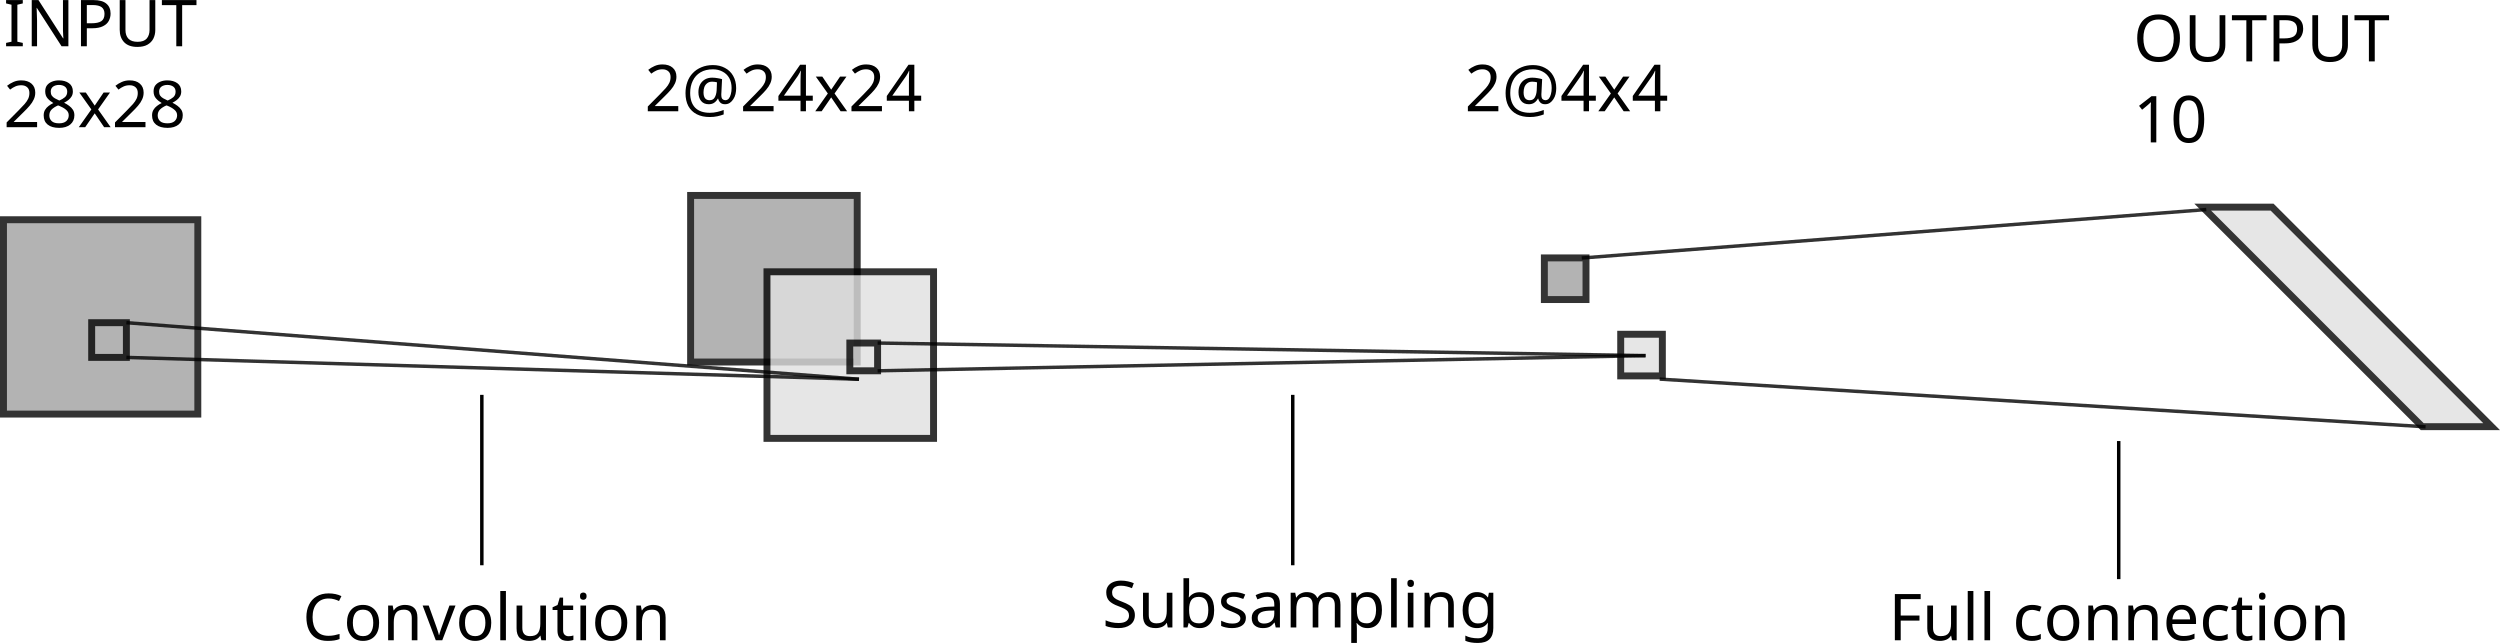
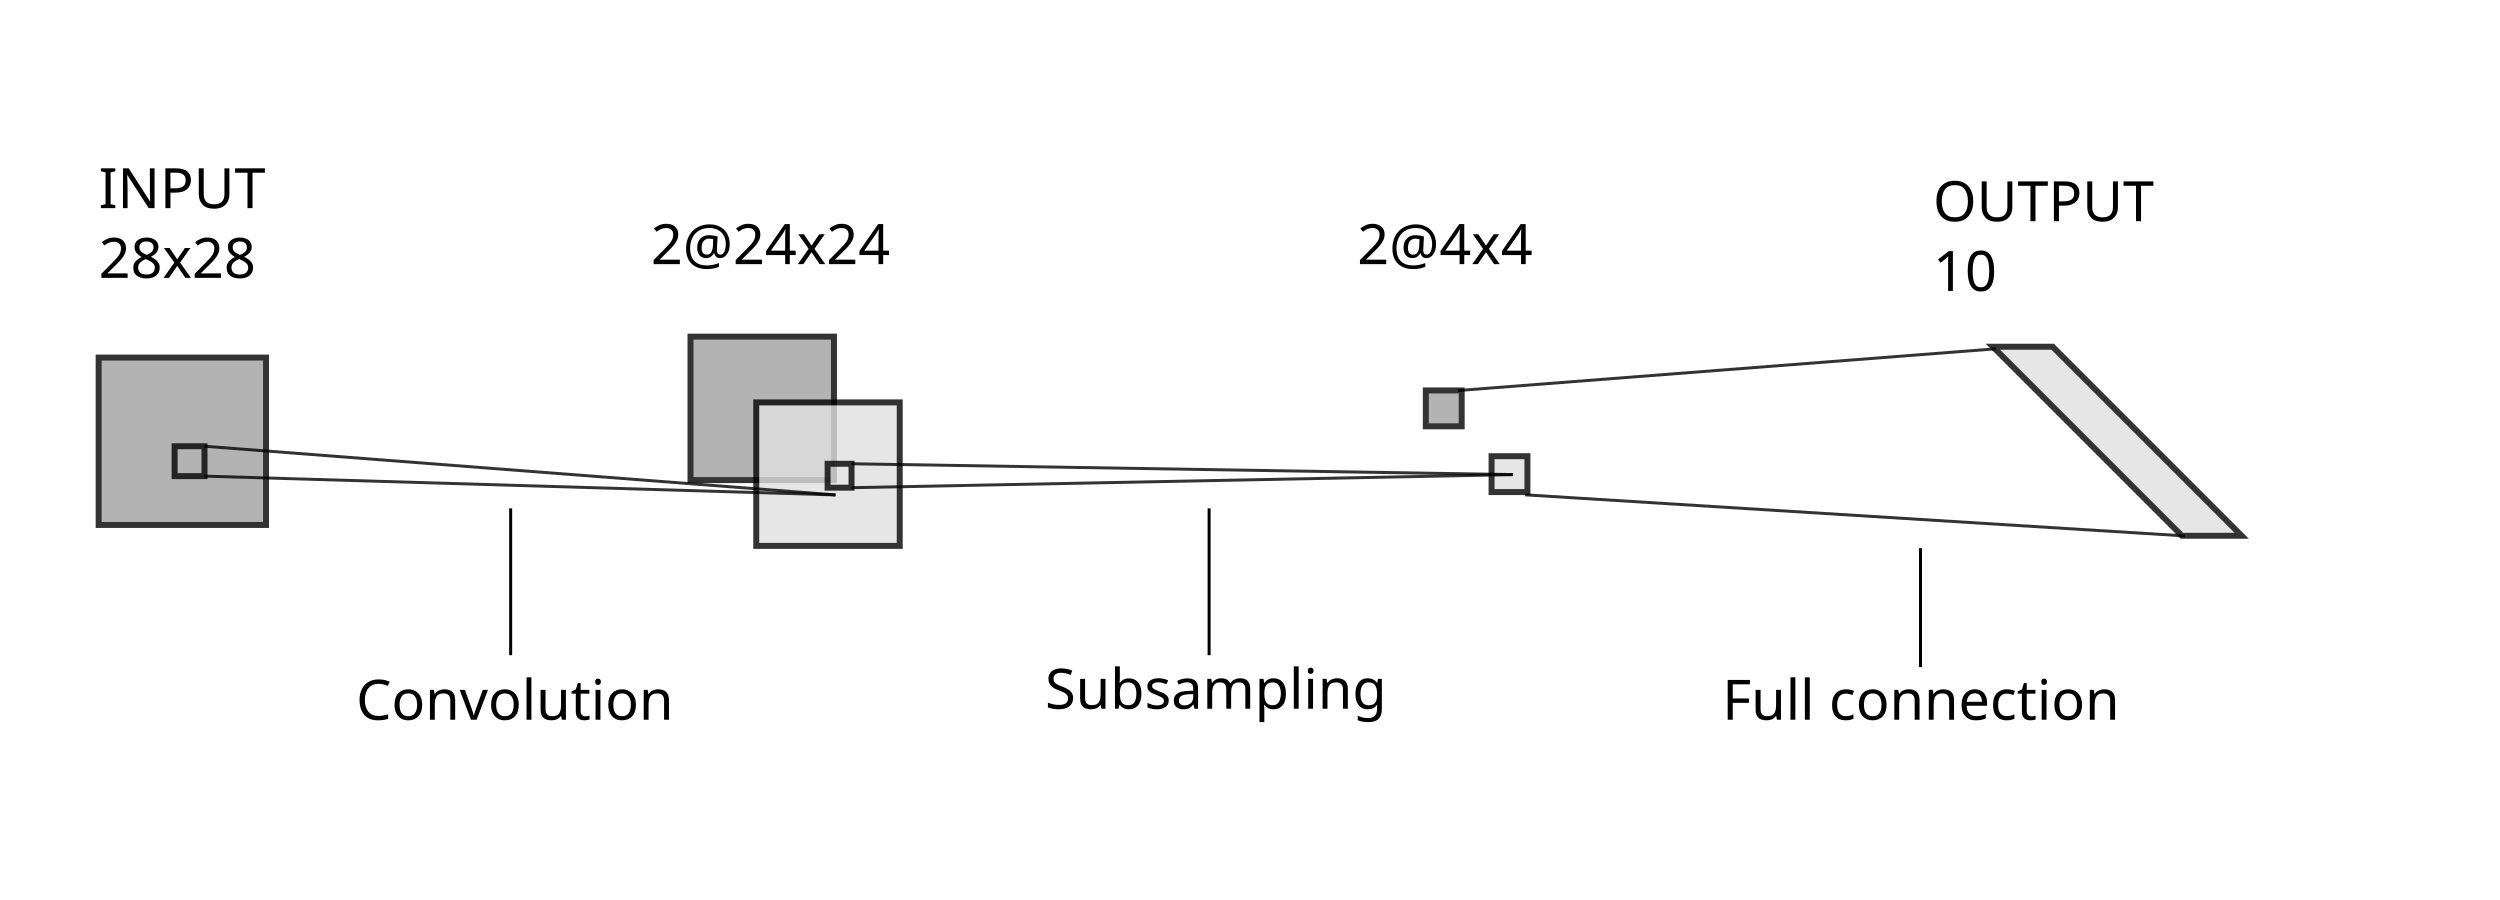
- <svg xmlns="http://www.w3.org/2000/svg" width="360.183" height="92.641" version="1.1" id="svg15">
+ <svg xmlns="http://www.w3.org/2000/svg" width="418.183" height="150.423" version="1.1" id="svg15">
  <defs id="defs15" />
-   <g transform="translate(-656.2208,-369.8427)" id="g15">
+   <g transform="translate(-640.2208,-341.6896)" id="g15">
    <rect class="rect" id="0_0" width="28" height="28" style="opacity:0.8;fill:#a0a0a0;stroke:#000000;stroke-width:1px" x="656.721" y="401.5" />
    <rect class="rect" id="1_0" width="24" height="24" style="opacity:0.8;fill:#a0a0a0;stroke:#000000;stroke-width:1px" x="755.721" y="398" />
    <rect class="rect" id="1_1" width="24" height="24" style="opacity:0.8;fill:#e0e0e0;stroke:#000000;stroke-width:1px" x="766.721" y="409" />
    <rect class="rect" id="2_0" width="6" height="6" style="opacity:0.8;fill:#a0a0a0;stroke:#000000;stroke-width:1px" x="878.721" y="407" />
    <rect class="rect" id="2_1" width="6" height="6" style="opacity:0.8;fill:#e0e0e0;stroke:#000000;stroke-width:1px" x="889.721" y="418" />
    <rect class="conv" id="conv_0" width="5" height="5" style="fill-opacity:0;stroke:#000000;stroke-width:1px;stroke-opacity:0.8" x="669.429" y="416.334" />
    <rect class="conv" id="conv_1" width="4" height="4" style="fill-opacity:0;stroke:#000000;stroke-width:1px;stroke-opacity:0.8" x="778.659" y="419.265" />
    <line class="link" id="line1" style="stroke:#000000;stroke-width:0.5px;stroke-opacity:0.8" x1="674.429" y1="421.334" x2="779.982" y2="424.479" />
    <line class="link" id="line2" style="stroke:#000000;stroke-width:0.5px;stroke-opacity:0.8" x1="674.429" y1="416.334" x2="779.982" y2="424.479" />
    <line class="link" id="line3" style="stroke:#000000;stroke-width:0.5px;stroke-opacity:0.8" x1="782.659" y1="423.265" x2="893.302" y2="421.079" />
    <line class="link" id="line4" style="stroke:#000000;stroke-width:0.5px;stroke-opacity:0.8" x1="782.659" y1="419.265" x2="893.302" y2="421.079" />
-     <polygon class="poly" id="fc_1" style="opacity:0.8;fill:#e0e0e0;stroke:#000000;stroke-width:1px" points="1025.574,399.689 1057.196,431.311 1047.196,431.311 1015.574,399.689 " transform="translate(-42)" />
+     <polygon class="poly" id="fc_1" style="opacity:0.8;fill:#e0e0e0;stroke:#000000;stroke-width:1px" points="1047.196,431.311 1015.574,399.689 1025.574,399.689 1057.196,431.311 " transform="translate(-42)" />
    <line class="line" id="line7" style="opacity:1;stroke:#000000;stroke-width:0.5;stroke-dasharray:none;stroke-opacity:0.8" x1="895.338" y1="424.462" x2="1005.682" y2="431.336" />
    <line class="line" id="line8" style="opacity:1;stroke:#000000;stroke-width:0.5;stroke-dasharray:none;stroke-opacity:0.8" x1="884.109" y1="407.016" x2="974.088" y2="400.032" />
    <text class="text" dy="5.6" style="font-style:normal;font-variant:normal;font-weight:normal;font-stretch:normal;font-size:9.333px;font-family:sans-serif;-inkscape-font-specification:'sans-serif, Normal';font-variant-ligatures:normal;font-variant-caps:normal;font-variant-numeric:normal;font-variant-east-asian:normal;opacity:1" font-family="sans-serif" x="699.801" y="456.484" id="text8">Convolution</text>
    <text class="text" style="font-style:normal;font-variant:normal;font-weight:normal;font-stretch:normal;font-size:9.333px;font-family:sans-serif;-inkscape-font-specification:'sans-serif, Normal';font-variant-ligatures:normal;font-variant-caps:normal;font-variant-numeric:normal;font-variant-east-asian:normal;opacity:1" font-family="sans-serif" x="815.039" y="460.244" id="text9">Subsampling</text>
    <text class="text" dy="5.6" style="font-style:normal;font-variant:normal;font-weight:normal;font-stretch:normal;font-size:9.333px;font-family:sans-serif;-inkscape-font-specification:'sans-serif, Normal';font-variant-ligatures:normal;font-variant-caps:normal;font-variant-numeric:normal;font-variant-east-asian:normal;opacity:1" font-family="sans-serif" x="928.312" y="456.484" id="text10">Full connection</text>
    <text class="info" style="font-style:normal;font-variant:normal;font-weight:normal;font-stretch:normal;font-size:9.333px;font-family:sans-serif;-inkscape-font-specification:'sans-serif, Normal';font-variant-ligatures:normal;font-variant-caps:normal;font-variant-numeric:normal;font-variant-east-asian:normal" font-family="sans-serif" x="656.721" y="376.507" id="text11">
      <tspan id="tspan1" x="656.721" y="376.507">INPUT</tspan>
      <tspan id="tspan2" x="656.721" y="388.173">28x28</tspan>
    </text>
    <text class="info" dy="-4.8" style="font-style:normal;font-variant:normal;font-weight:normal;font-stretch:normal;font-size:9.333px;font-family:sans-serif;-inkscape-font-specification:'sans-serif, Normal';font-variant-ligatures:normal;font-variant-caps:normal;font-variant-numeric:normal;font-variant-east-asian:normal" font-family="sans-serif" x="749.096" y="390.675" id="text12">2@24x24</text>
    <text class="info" dy="-4.8" style="font-style:normal;font-variant:normal;font-weight:normal;font-stretch:normal;font-size:9.333px;font-family:sans-serif;-inkscape-font-specification:'sans-serif, Normal';font-variant-ligatures:normal;font-variant-caps:normal;font-variant-numeric:normal;font-variant-east-asian:normal" font-family="sans-serif" x="867.25" y="390.675" id="text13">2@4x4</text>
    <text class="info" style="font-style:normal;font-variant:normal;font-weight:normal;font-stretch:normal;font-size:9.333px;font-family:sans-serif;-inkscape-font-specification:'sans-serif, Normal';font-variant-ligatures:normal;font-variant-caps:normal;font-variant-numeric:normal;font-variant-east-asian:normal" font-family="sans-serif" x="963.574" y="378.689" id="text15">
      <tspan id="tspan3" x="963.574" y="378.689">OUTPUT</tspan>
      <tspan id="tspan4" x="963.574" y="390.355">10</tspan>
    </text>
    <path style="fill:#000000;stroke:#000000;stroke-width:0.5;stroke-dasharray:none;stroke-opacity:1" d="M 725.64,451.281 V 426.73 Z" id="path1" />
    <path style="fill:#000000;stroke:#000000;stroke-width:0.5;stroke-dasharray:none;stroke-opacity:1" d="M 842.471,451.281 V 426.73 Z" id="path1-7" />
    <path style="fill:#000000;stroke:#000000;stroke-width:0.5;stroke-dasharray:none;stroke-opacity:1" d="M 961.471,453.281 V 433.386 Z" id="path1-7-5" />
  </g>
</svg>
